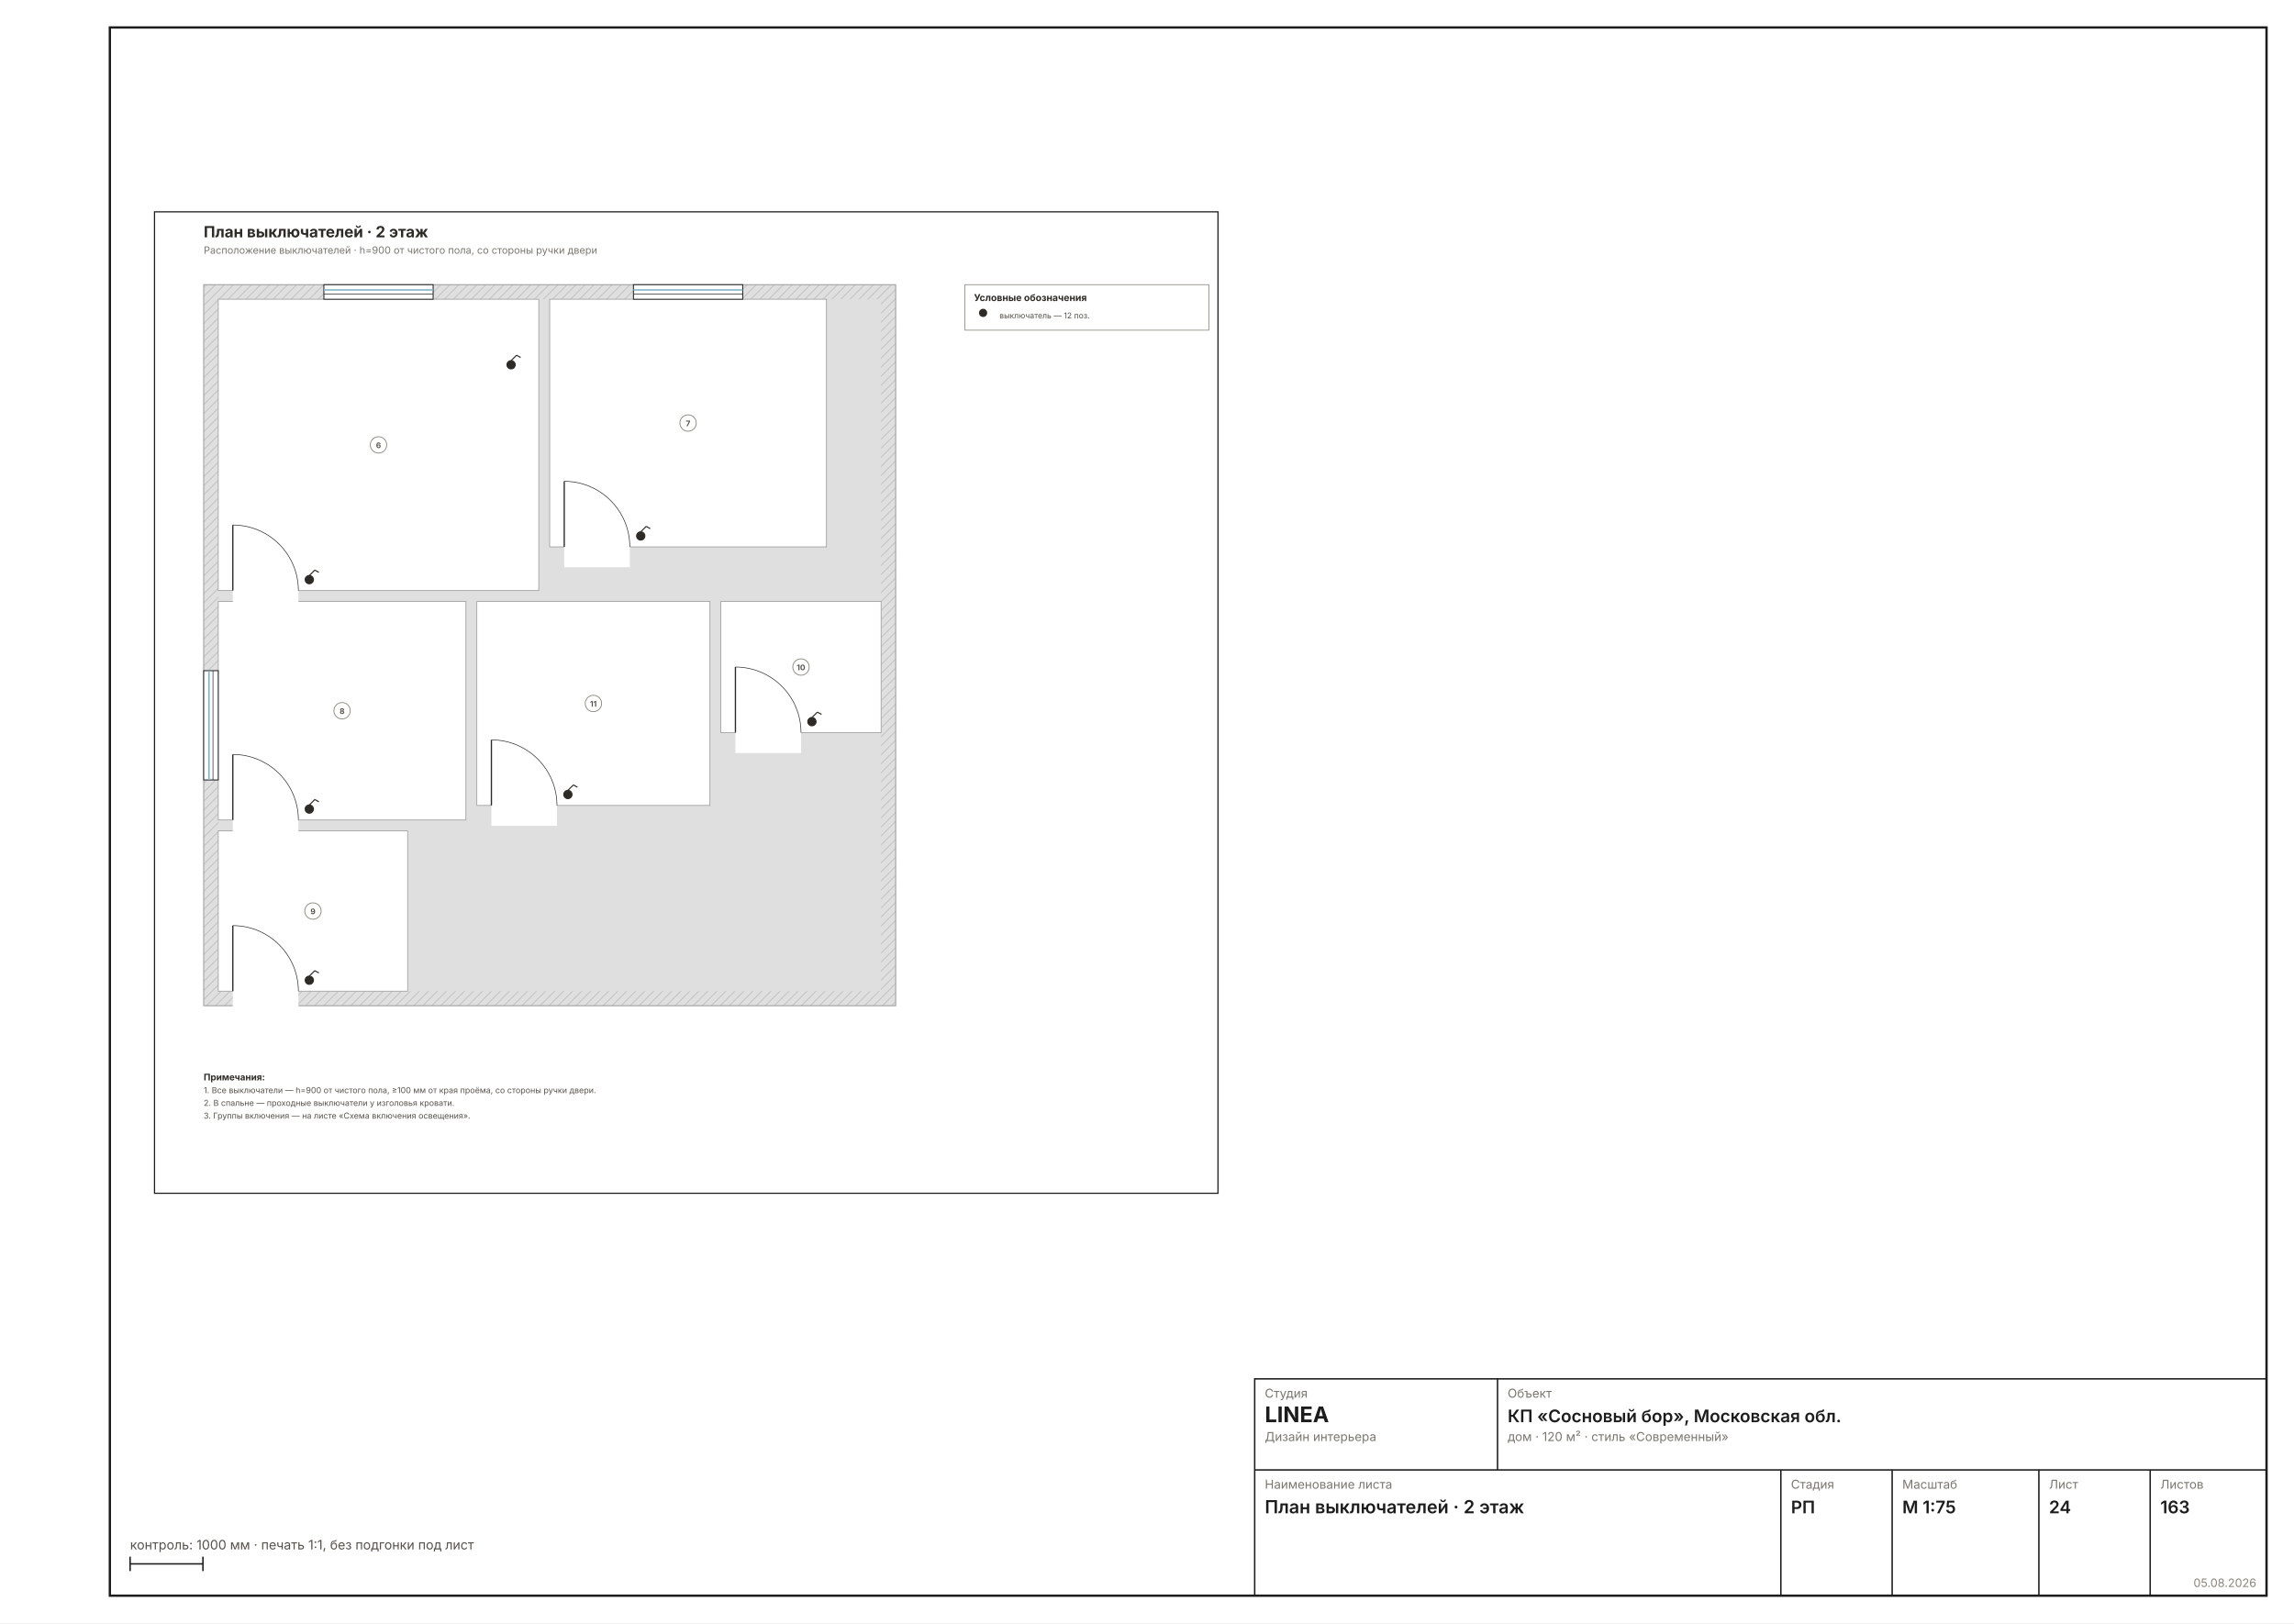
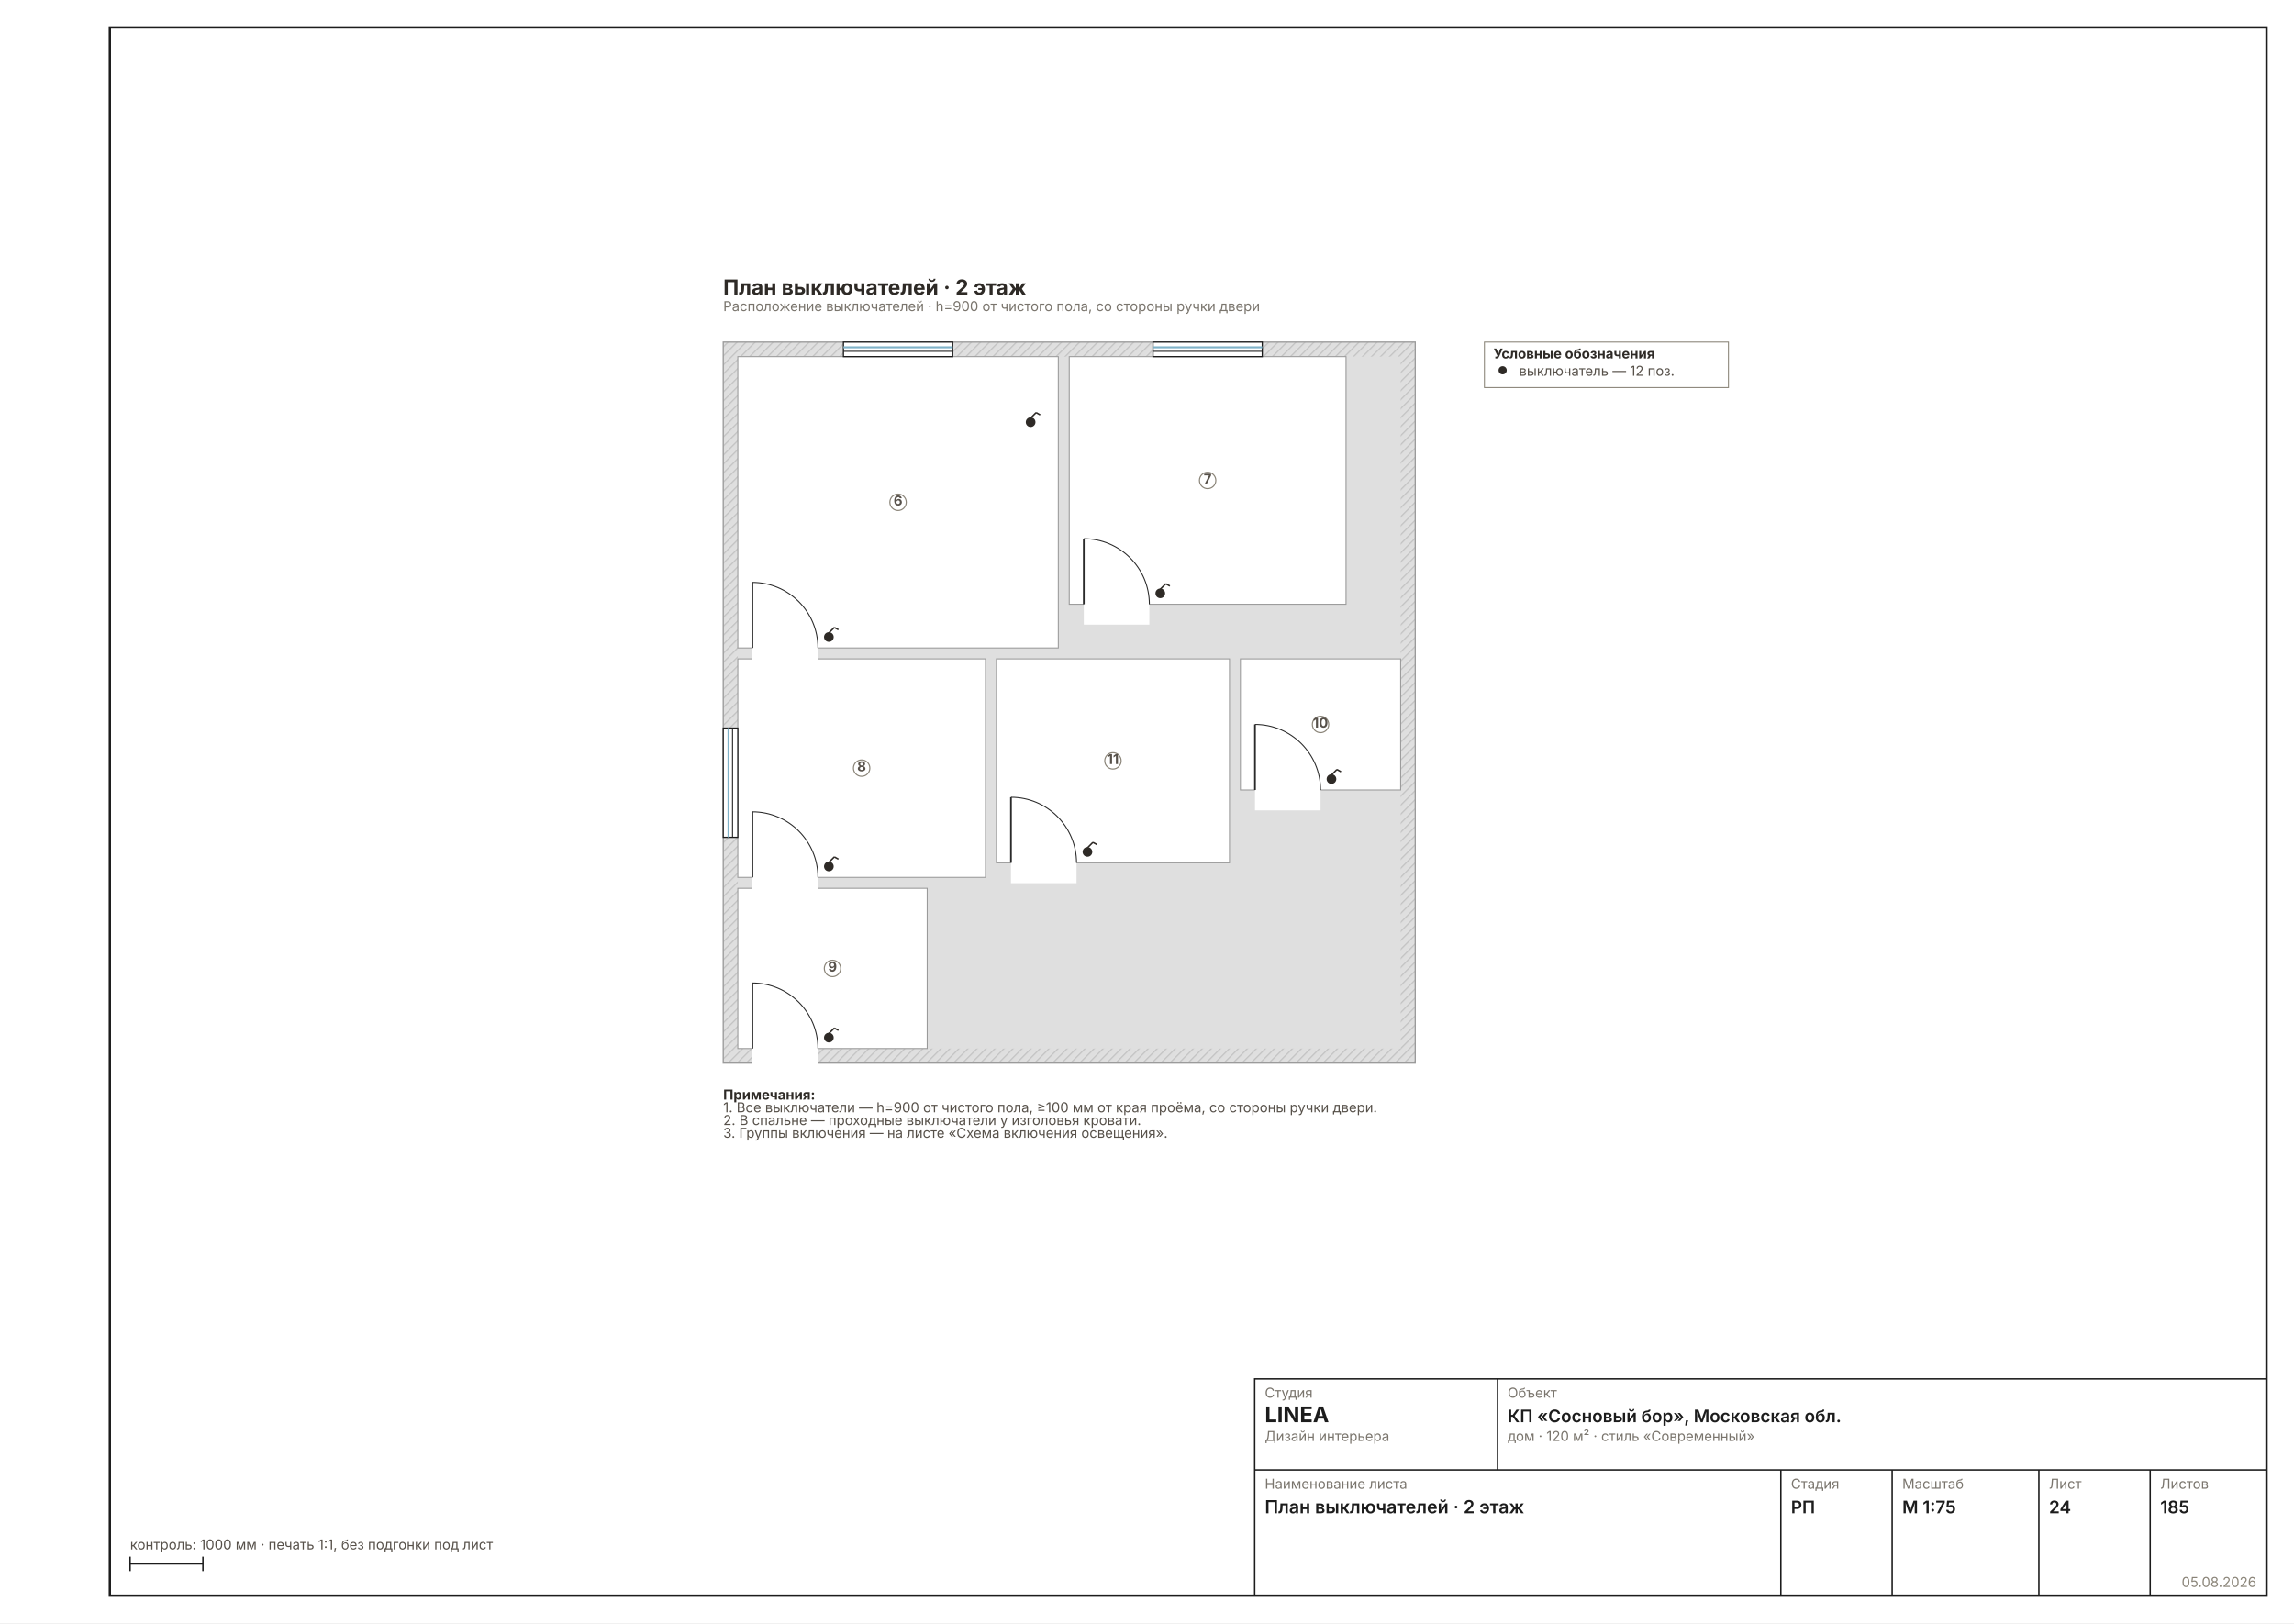
<svg xmlns="http://www.w3.org/2000/svg" width="1587" height="1123" viewBox="0 0 1587 1123" font-family="Inter, &quot;Helvetica Neue&quot;, Arial, sans-serif">
  <rect width="1587" height="1123" fill="#FFFFFF" />
  <rect x="76" y="19" width="1492" height="1085" fill="none" stroke="#1C1C1C" stroke-width="1.6" />
-   <g transform="translate(96.8186 136.4787) scale(0.6299)">
-     <rect x="16" y="16" width="1168" height="1078" fill="none" stroke="#1C1C1C" stroke-width="1.3" />
+   <g transform="translate(456.2487 190.0377) scale(0.6299)">
    <defs>
      <pattern id="wh24" width="7" height="7" patternUnits="userSpaceOnUse" patternTransform="rotate(45)">
        <rect width="7" height="7" fill="#DFDFDF" />
-         <line x1="0" y1="0" x2="0" y2="7" stroke="#C4C4C4" stroke-width="2" />
+         <line x1="0" y1="0" x2="0" y2="7" stroke="#C4C4C4" stroke-width="2.70" />
      </pattern>
    </defs>
-     <rect x="70" y="96" width="760" height="792" fill="url(#wh24)" stroke="#9A9A9A" stroke-width="1" />
-     <rect x="86" y="112" width="728" height="760" fill="#DFDFDF" />
-     <rect x="86" y="112" width="352" height="320" fill="#FFFFFF" stroke="#9A9A9A" stroke-width="0.8" />
-     <rect x="450" y="112" width="304" height="272" fill="#FFFFFF" stroke="#9A9A9A" stroke-width="0.8" />
-     <rect x="86" y="444" width="272" height="240" fill="#FFFFFF" stroke="#9A9A9A" stroke-width="0.8" />
-     <rect x="86" y="696" width="208" height="176" fill="#FFFFFF" stroke="#9A9A9A" stroke-width="0.8" />
-     <rect x="638" y="444" width="176" height="144" fill="#FFFFFF" stroke="#9A9A9A" stroke-width="0.8" />
-     <rect x="370" y="444" width="256" height="224" fill="#FFFFFF" stroke="#9A9A9A" stroke-width="0.8" />
-     <rect x="102" y="428.8" width="72" height="25.6" fill="#FFFFFF" />
-     <line x1="102" y1="432" x2="102" y2="360" stroke="#2A2A2A" stroke-width="1.4" />
-     <path d="M 174 432 A 72 72 0 0 0 102 360" fill="none" stroke="#2A2A2A" stroke-width="0.7" />
-     <rect x="466" y="380.8" width="72" height="25.6" fill="#FFFFFF" />
-     <line x1="466" y1="384" x2="466" y2="312" stroke="#2A2A2A" stroke-width="1.4" />
-     <path d="M 538 384 A 72 72 0 0 0 466 312" fill="none" stroke="#2A2A2A" stroke-width="0.7" />
-     <rect x="102" y="680.8" width="72" height="25.6" fill="#FFFFFF" />
-     <line x1="102" y1="684" x2="102" y2="612" stroke="#2A2A2A" stroke-width="1.4" />
-     <path d="M 174 684 A 72 72 0 0 0 102 612" fill="none" stroke="#2A2A2A" stroke-width="0.7" />
-     <rect x="102" y="868.8" width="72" height="25.6" fill="#FFFFFF" />
-     <line x1="102" y1="872" x2="102" y2="800" stroke="#2A2A2A" stroke-width="1.4" />
-     <path d="M 174 872 A 72 72 0 0 0 102 800" fill="none" stroke="#2A2A2A" stroke-width="0.7" />
-     <rect x="654" y="584.8" width="72" height="25.6" fill="#FFFFFF" />
-     <line x1="654" y1="588" x2="654" y2="516" stroke="#2A2A2A" stroke-width="1.4" />
-     <path d="M 726 588 A 72 72 0 0 0 654 516" fill="none" stroke="#2A2A2A" stroke-width="0.7" />
-     <rect x="386" y="664.8" width="72" height="25.6" fill="#FFFFFF" />
-     <line x1="386" y1="668" x2="386" y2="596" stroke="#2A2A2A" stroke-width="1.4" />
-     <path d="M 458 668 A 72 72 0 0 0 386 596" fill="none" stroke="#2A2A2A" stroke-width="0.7" />
-     <rect x="202" y="96" width="120" height="16" fill="#FFFFFF" stroke="#1C1C1C" stroke-width="1" />
-     <line x1="202" y1="101.8" x2="322" y2="101.8" stroke="#7FB2C8" stroke-width="1.6" />
-     <line x1="202" y1="106.2" x2="322" y2="106.2" stroke="#1C1C1C" stroke-width="0.7" />
-     <rect x="542" y="96" width="120" height="16" fill="#FFFFFF" stroke="#1C1C1C" stroke-width="1" />
-     <line x1="542" y1="101.8" x2="662" y2="101.8" stroke="#7FB2C8" stroke-width="1.6" />
-     <line x1="542" y1="106.2" x2="662" y2="106.2" stroke="#1C1C1C" stroke-width="0.7" />
-     <rect x="70" y="520" width="16" height="120" fill="#FFFFFF" stroke="#1C1C1C" stroke-width="1" />
-     <line x1="75.8" y1="520" x2="75.8" y2="640" stroke="#7FB2C8" stroke-width="1.6" />
-     <line x1="80.2" y1="520" x2="80.2" y2="640" stroke="#1C1C1C" stroke-width="0.7" />
-     <g stroke="#2E2A26" stroke-width="1.2">
-       <circle cx="186" cy="420" r="4.5" fill="#2E2A26" />
-       <line x1="186" y1="415.5" x2="192" y2="409.5" />
-       <line x1="192" y1="409.5" x2="196.5" y2="412" />
+     <rect x="70" y="74" width="760" height="792" fill="url(#wh24)" stroke="#9A9A9A" stroke-width="1.35" />
+     <rect x="86" y="90" width="728" height="760" fill="#DFDFDF" />
+     <rect x="86" y="90" width="352" height="320" fill="#FFFFFF" stroke="#9A9A9A" stroke-width="1.08" />
+     <rect x="450" y="90" width="304" height="272" fill="#FFFFFF" stroke="#9A9A9A" stroke-width="1.08" />
+     <rect x="86" y="422" width="272" height="240" fill="#FFFFFF" stroke="#9A9A9A" stroke-width="1.08" />
+     <rect x="86" y="674" width="208" height="176" fill="#FFFFFF" stroke="#9A9A9A" stroke-width="1.08" />
+     <rect x="638" y="422" width="176" height="144" fill="#FFFFFF" stroke="#9A9A9A" stroke-width="1.08" />
+     <rect x="370" y="422" width="256" height="224" fill="#FFFFFF" stroke="#9A9A9A" stroke-width="1.08" />
+     <rect x="102" y="406.8" width="72" height="25.6" fill="#FFFFFF" />
+     <line x1="102" y1="410" x2="102" y2="338" stroke="#2A2A2A" stroke-width="1.89" />
+     <path d="M 174 410 A 72 72 0 0 0 102 338" fill="none" stroke="#2A2A2A" stroke-width="1.08" />
+     <rect x="466" y="358.8" width="72" height="25.6" fill="#FFFFFF" />
+     <line x1="466" y1="362" x2="466" y2="290" stroke="#2A2A2A" stroke-width="1.89" />
+     <path d="M 538 362 A 72 72 0 0 0 466 290" fill="none" stroke="#2A2A2A" stroke-width="1.08" />
+     <rect x="102" y="658.8" width="72" height="25.6" fill="#FFFFFF" />
+     <line x1="102" y1="662" x2="102" y2="590" stroke="#2A2A2A" stroke-width="1.89" />
+     <path d="M 174 662 A 72 72 0 0 0 102 590" fill="none" stroke="#2A2A2A" stroke-width="1.08" />
+     <rect x="102" y="846.8" width="72" height="25.6" fill="#FFFFFF" />
+     <line x1="102" y1="850" x2="102" y2="778" stroke="#2A2A2A" stroke-width="1.89" />
+     <path d="M 174 850 A 72 72 0 0 0 102 778" fill="none" stroke="#2A2A2A" stroke-width="1.08" />
+     <rect x="654" y="562.8" width="72" height="25.6" fill="#FFFFFF" />
+     <line x1="654" y1="566" x2="654" y2="494" stroke="#2A2A2A" stroke-width="1.89" />
+     <path d="M 726 566 A 72 72 0 0 0 654 494" fill="none" stroke="#2A2A2A" stroke-width="1.08" />
+     <rect x="386" y="642.8" width="72" height="25.6" fill="#FFFFFF" />
+     <line x1="386" y1="646" x2="386" y2="574" stroke="#2A2A2A" stroke-width="1.89" />
+     <path d="M 458 646 A 72 72 0 0 0 386 574" fill="none" stroke="#2A2A2A" stroke-width="1.08" />
+     <rect x="202" y="74" width="120" height="16" fill="#FFFFFF" stroke="#1C1C1C" stroke-width="1.35" />
+     <line x1="202" y1="79.8" x2="322" y2="79.8" stroke="#7FB2C8" stroke-width="2.16" />
+     <line x1="202" y1="84.2" x2="322" y2="84.2" stroke="#1C1C1C" stroke-width="1.08" />
+     <rect x="542" y="74" width="120" height="16" fill="#FFFFFF" stroke="#1C1C1C" stroke-width="1.35" />
+     <line x1="542" y1="79.8" x2="662" y2="79.8" stroke="#7FB2C8" stroke-width="2.16" />
+     <line x1="542" y1="84.2" x2="662" y2="84.2" stroke="#1C1C1C" stroke-width="1.08" />
+     <rect x="70" y="498" width="16" height="120" fill="#FFFFFF" stroke="#1C1C1C" stroke-width="1.35" />
+     <line x1="75.8" y1="498" x2="75.8" y2="618" stroke="#7FB2C8" stroke-width="2.16" />
+     <line x1="80.2" y1="498" x2="80.2" y2="618" stroke="#1C1C1C" stroke-width="1.08" />
+     <g stroke="#2E2A26" stroke-width="1.62">
+       <circle cx="186" cy="398" r="4.5" fill="#2E2A26" />
+       <line x1="186" y1="393.5" x2="192" y2="387.5" />
+       <line x1="192" y1="387.5" x2="196.5" y2="390" />
    </g>
-     <g stroke="#2E2A26" stroke-width="1.2">
-       <circle cx="407.6" cy="184" r="4.5" fill="#2E2A26" />
-       <line x1="407.6" y1="179.5" x2="413.6" y2="173.5" />
-       <line x1="413.6" y1="173.5" x2="418.1" y2="176" />
+     <g stroke="#2E2A26" stroke-width="1.62">
+       <circle cx="407.6" cy="162" r="4.5" fill="#2E2A26" />
+       <line x1="407.6" y1="157.5" x2="413.6" y2="151.5" />
+       <line x1="413.6" y1="151.5" x2="418.1" y2="154" />
    </g>
-     <g stroke="#2E2A26" stroke-width="1.2">
-       <circle cx="550" cy="372" r="4.5" fill="#2E2A26" />
-       <line x1="550" y1="367.5" x2="556" y2="361.5" />
-       <line x1="556" y1="361.5" x2="560.5" y2="364" />
+     <g stroke="#2E2A26" stroke-width="1.62">
+       <circle cx="550" cy="350" r="4.5" fill="#2E2A26" />
+       <line x1="550" y1="345.5" x2="556" y2="339.5" />
+       <line x1="556" y1="339.5" x2="560.5" y2="342" />
    </g>
-     <g stroke="#2E2A26" stroke-width="1.2">
-       <circle cx="186" cy="672" r="4.5" fill="#2E2A26" />
-       <line x1="186" y1="667.5" x2="192" y2="661.5" />
-       <line x1="192" y1="661.5" x2="196.5" y2="664" />
+     <g stroke="#2E2A26" stroke-width="1.62">
+       <circle cx="186" cy="650" r="4.5" fill="#2E2A26" />
+       <line x1="186" y1="645.5" x2="192" y2="639.5" />
+       <line x1="192" y1="639.5" x2="196.5" y2="642" />
    </g>
-     <g stroke="#2E2A26" stroke-width="1.2">
-       <circle cx="186" cy="860" r="4.5" fill="#2E2A26" />
-       <line x1="186" y1="855.5" x2="192" y2="849.5" />
-       <line x1="192" y1="849.5" x2="196.5" y2="852" />
+     <g stroke="#2E2A26" stroke-width="1.62">
+       <circle cx="186" cy="838" r="4.5" fill="#2E2A26" />
+       <line x1="186" y1="833.5" x2="192" y2="827.5" />
+       <line x1="192" y1="827.5" x2="196.5" y2="830" />
    </g>
-     <g stroke="#2E2A26" stroke-width="1.2">
-       <circle cx="738" cy="576" r="4.5" fill="#2E2A26" />
-       <line x1="738" y1="571.5" x2="744" y2="565.5" />
-       <line x1="744" y1="565.5" x2="748.5" y2="568" />
+     <g stroke="#2E2A26" stroke-width="1.62">
+       <circle cx="738" cy="554" r="4.5" fill="#2E2A26" />
+       <line x1="738" y1="549.5" x2="744" y2="543.5" />
+       <line x1="744" y1="543.5" x2="748.5" y2="546" />
    </g>
-     <g stroke="#2E2A26" stroke-width="1.2">
-       <circle cx="470" cy="656" r="4.5" fill="#2E2A26" />
-       <line x1="470" y1="651.5" x2="476" y2="645.5" />
-       <line x1="476" y1="645.5" x2="480.5" y2="648" />
+     <g stroke="#2E2A26" stroke-width="1.62">
+       <circle cx="470" cy="634" r="4.5" fill="#2E2A26" />
+       <line x1="470" y1="629.5" x2="476" y2="623.5" />
+       <line x1="476" y1="623.5" x2="480.5" y2="626" />
    </g>
-     <circle cx="262" cy="272" r="9" fill="#FFFFFFD9" stroke="#8A8478" stroke-width="0.9" />
-     <text x="262" y="275.5" font-size="8.5" font-weight="700" text-anchor="middle" fill="#57514A">6</text>
-     <circle cx="602" cy="248" r="9" fill="#FFFFFFD9" stroke="#8A8478" stroke-width="0.9" />
-     <text x="602" y="251.5" font-size="8.5" font-weight="700" text-anchor="middle" fill="#57514A">7</text>
-     <circle cx="222" cy="564" r="9" fill="#FFFFFFD9" stroke="#8A8478" stroke-width="0.9" />
-     <text x="222" y="567.5" font-size="8.5" font-weight="700" text-anchor="middle" fill="#57514A">8</text>
-     <circle cx="190" cy="784" r="9" fill="#FFFFFFD9" stroke="#8A8478" stroke-width="0.9" />
-     <text x="190" y="787.5" font-size="8.5" font-weight="700" text-anchor="middle" fill="#57514A">9</text>
-     <circle cx="726" cy="516" r="9" fill="#FFFFFFD9" stroke="#8A8478" stroke-width="0.9" />
-     <text x="726" y="519.5" font-size="8.5" font-weight="700" text-anchor="middle" fill="#57514A">10</text>
-     <circle cx="498" cy="556" r="9" fill="#FFFFFFD9" stroke="#8A8478" stroke-width="0.9" />
-     <text x="498" y="559.5" font-size="8.5" font-weight="700" text-anchor="middle" fill="#57514A">11</text>
-     <rect x="906" y="96" width="268" height="50" fill="none" stroke="#8A8478" stroke-width="0.8" />
-     <text x="916" y="114" font-size="10.5" font-weight="700" fill="#2E2A26">Условные обозначения</text>
-     <circle cx="926" cy="127" r="4.5" fill="#2E2A26" />
-     <text x="944" y="133" font-size="8.7" fill="#57514A">выключатель — 12 поз.</text>
-     <text x="70" y="970" font-size="10" font-weight="700" fill="#2E2A26">Примечания:</text>
-     <text x="70" y="984" font-size="9" fill="#57514A">1. Все выключатели — h=900 от чистого пола, ≥100 мм от края проёма, со стороны ручки двери.</text>
-     <text x="70" y="998" font-size="9" fill="#57514A">2. В спальне — проходные выключатели у изголовья кровати.</text>
-     <text x="70" y="1012" font-size="9" fill="#57514A">3. Группы включения — на листе «Схема включения освещения».</text>
-     <text x="70" y="44" font-size="17" font-weight="700" fill="#2E2A26">План выключателей · 2 этаж</text>
-     <text x="70" y="62" font-size="11" fill="#7A756D">Расположение выключателей · h=900 от чистого пола, со стороны ручки двери</text>
+     <circle cx="262" cy="250" r="9" fill="#FFFFFFD9" stroke="#8A8478" stroke-width="1.22" />
+     <text x="262" y="253.5" font-size="15.00" font-weight="700" text-anchor="middle" fill="#57514A">6</text>
+     <circle cx="602" cy="226" r="9" fill="#FFFFFFD9" stroke="#8A8478" stroke-width="1.22" />
+     <text x="602" y="229.5" font-size="15.00" font-weight="700" text-anchor="middle" fill="#57514A">7</text>
+     <circle cx="222" cy="542" r="9" fill="#FFFFFFD9" stroke="#8A8478" stroke-width="1.22" />
+     <text x="222" y="545.5" font-size="15.00" font-weight="700" text-anchor="middle" fill="#57514A">8</text>
+     <circle cx="190" cy="762" r="9" fill="#FFFFFFD9" stroke="#8A8478" stroke-width="1.22" />
+     <text x="190" y="765.5" font-size="15.00" font-weight="700" text-anchor="middle" fill="#57514A">9</text>
+     <circle cx="726" cy="494" r="9" fill="#FFFFFFD9" stroke="#8A8478" stroke-width="1.22" />
+     <text x="726" y="497.5" font-size="15.00" font-weight="700" text-anchor="middle" fill="#57514A">10</text>
+     <circle cx="498" cy="534" r="9" fill="#FFFFFFD9" stroke="#8A8478" stroke-width="1.22" />
+     <text x="498" y="537.5" font-size="15.00" font-weight="700" text-anchor="middle" fill="#57514A">11</text>
+     <rect x="906" y="74" width="268" height="50" fill="none" stroke="#8A8478" stroke-width="1.08" />
+     <text x="916" y="92" font-size="15.00" font-weight="700" fill="#2E2A26">Условные обозначения</text>
+     <circle cx="926" cy="105" r="4.5" fill="#2E2A26" />
+     <text x="944" y="111" font-size="15.00" fill="#57514A">выключатель — 12 поз.</text>
+     <text x="70" y="906" font-size="15.00" font-weight="700" fill="#2E2A26">Примечания:</text>
+     <text x="70" y="920" font-size="15.00" fill="#57514A">1. Все выключатели — h=900 от чистого пола, ≥100 мм от края проёма, со стороны ручки двери.</text>
+     <text x="70" y="934" font-size="15.00" fill="#57514A">2. В спальне — проходные выключатели у изголовья кровати.</text>
+     <text x="70" y="948" font-size="15.00" fill="#57514A">3. Группы включения — на листе «Схема включения освещения».</text>
+     <text x="70" y="22" font-size="22.95" font-weight="700" fill="#2E2A26">План выключателей · 2 этаж</text>
+     <text x="70" y="40" font-size="15.00" fill="#7A756D">Расположение выключателей · h=900 от чистого пола, со стороны ручки двери</text>
  </g>
  <g stroke="#1C1C1C" stroke-width="1" fill="none">
    <rect x="868" y="954" width="700" height="150" />
    <line x1="868" y1="1017" x2="1568" y2="1017" />
    <line x1="1036" y1="954" x2="1036" y2="1017" />
    <line x1="1232" y1="1017" x2="1232" y2="1104" />
    <line x1="1309" y1="1017" x2="1309" y2="1104" />
    <line x1="1410.5" y1="1017" x2="1410.5" y2="1104" />
    <line x1="1487.5" y1="1017" x2="1487.5" y2="1104" />
  </g>
-   <text x="875" y="967" font-size="8.5" fill="#7A756D">Студия</text>
+   <text x="875" y="967" font-size="9.5" fill="#7A756D">Студия</text>
  <text x="875" y="984" font-size="15" font-weight="700" fill="#1C1C1C">LINEA</text>
-   <text x="875" y="997" font-size="8.5" fill="#7A756D">Дизайн интерьера</text>
-   <text x="1043" y="967" font-size="8.5" fill="#7A756D">Объект</text>
+   <text x="875" y="997" font-size="9.5" fill="#7A756D">Дизайн интерьера</text>
+   <text x="1043" y="967" font-size="9.5" fill="#7A756D">Объект</text>
  <text x="1043" y="984" font-size="12" font-weight="600" fill="#1C1C1C">КП «Сосновый бор», Московская обл.</text>
-   <text x="1043" y="997" font-size="8.5" fill="#7A756D">дом · 120 м² · стиль «Современный»</text>
-   <text x="875" y="1030" font-size="8.5" fill="#7A756D">Наименование листа</text>
+   <text x="1043" y="997" font-size="9.5" fill="#7A756D">дом · 120 м² · стиль «Современный»</text>
+   <text x="875" y="1030" font-size="9.5" fill="#7A756D">Наименование листа</text>
  <text x="875" y="1047" font-size="12.5" font-weight="600" fill="#1C1C1C">План выключателей · 2 этаж</text>
-   <text x="1239" y="1030" font-size="8.5" fill="#7A756D">Стадия</text>
+   <text x="1239" y="1030" font-size="9.5" fill="#7A756D">Стадия</text>
  <text x="1239" y="1047" font-size="12" font-weight="600" fill="#1C1C1C">РП</text>
-   <text x="1316" y="1030" font-size="8.5" fill="#7A756D">Масштаб</text>
+   <text x="1316" y="1030" font-size="9.5" fill="#7A756D">Масштаб</text>
  <text x="1316" y="1047" font-size="12" font-weight="600" fill="#1C1C1C">М 1:75</text>
-   <text x="1417.5" y="1030" font-size="8.5" fill="#7A756D">Лист</text>
+   <text x="1417.5" y="1030" font-size="9.5" fill="#7A756D">Лист</text>
  <text x="1417.5" y="1047" font-size="12" font-weight="600" fill="#1C1C1C">24</text>
-   <text x="1494.5" y="1030" font-size="8.5" fill="#7A756D">Листов</text>
-   <text x="1494.5" y="1047" font-size="12" font-weight="600" fill="#1C1C1C">163</text>
-   <text x="1561" y="1098" font-size="8" fill="#8A8478" text-anchor="end">05.08.2026</text>
+   <text x="1494.5" y="1030" font-size="9.5" fill="#7A756D">Листов</text>
+   <text x="1494.5" y="1047" font-size="12" font-weight="600" fill="#1C1C1C">185</text>
+   <text x="1561" y="1098" font-size="9.5" fill="#8A8478" text-anchor="end">05.08.2026</text>
  <g stroke="#1C1C1C" stroke-width="1">
    <line x1="90" y1="1082" x2="140.392" y2="1082" />
    <line x1="90" y1="1077" x2="90" y2="1087" />
    <line x1="140.392" y1="1077" x2="140.392" y2="1087" />
  </g>
-   <text x="90" y="1072" font-size="9" fill="#57514A">контроль: 1000 мм · печать 1:1, без подгонки под лист</text>
+   <text x="90" y="1072" font-size="9.5" fill="#57514A">контроль: 1000 мм · печать 1:1, без подгонки под лист</text>
</svg>
